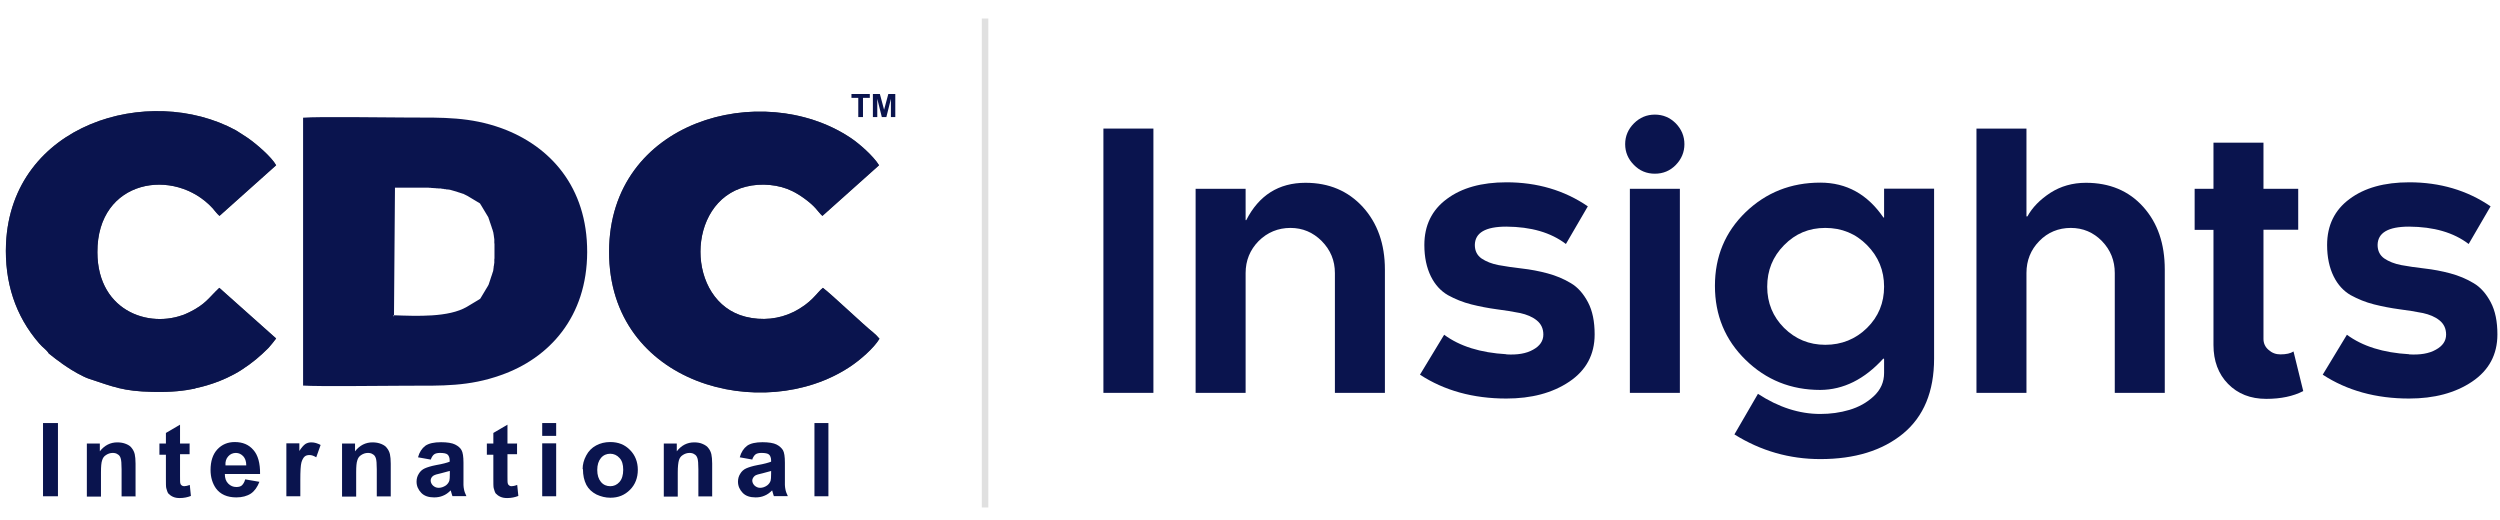
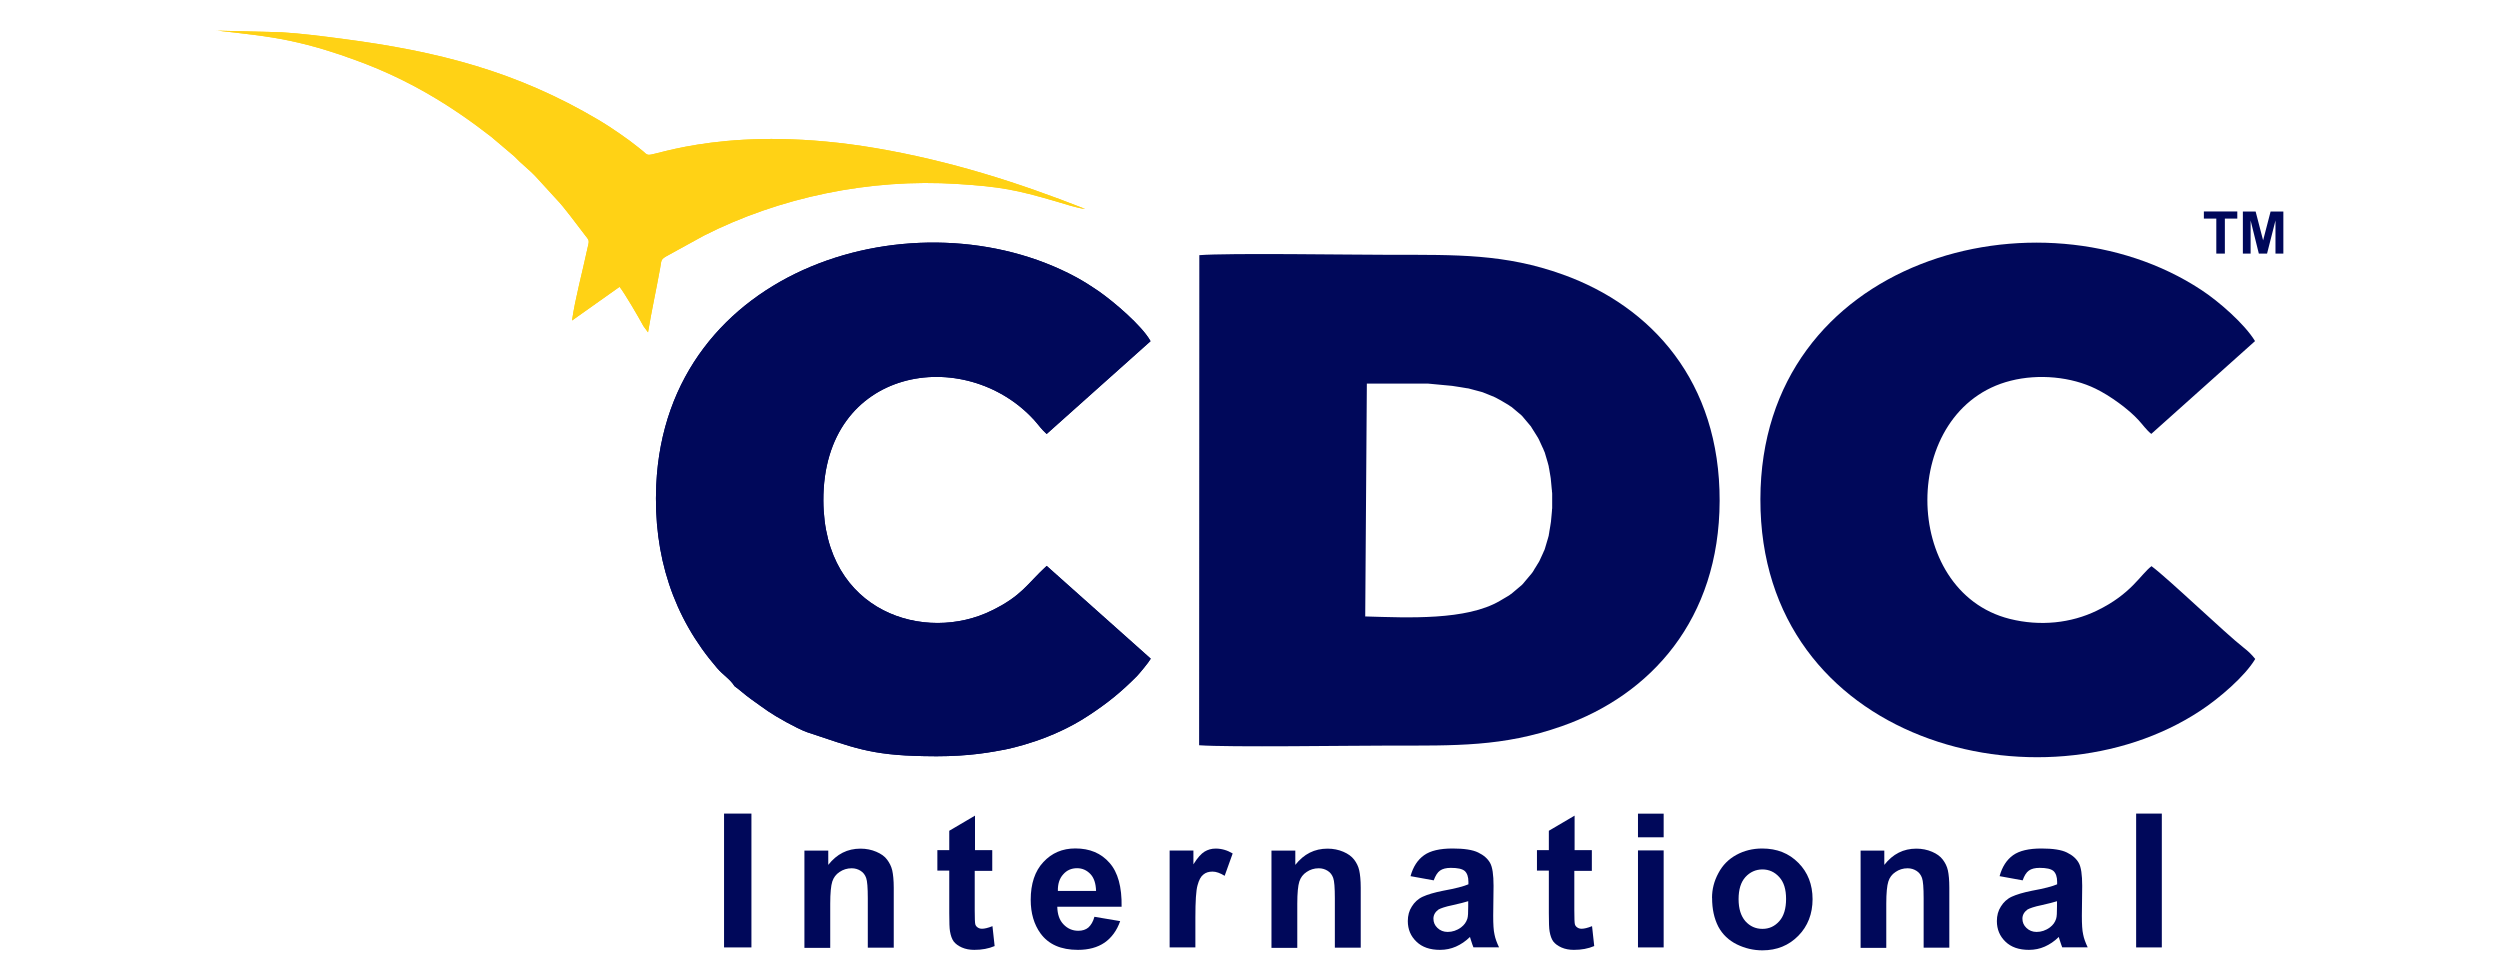
- <svg xmlns="http://www.w3.org/2000/svg" id="Layer_1" version="1.1" viewBox="0 0 154 32">
+ <svg xmlns="http://www.w3.org/2000/svg" id="Layer_1" version="1.1" viewBox="0 0 368 144">
  <defs>
    <style>
-       .st0, .st1 {
-         fill: #0a144e;
+       .st0 {
+         fill: #ffd215;
      }

-       .st2 {
-         fill: #58595b;
-       }
- 
-       .st2, .st1 {
+       .st0, .st1 {
        fill-rule: evenodd;
      }

-       .st3 {
-         fill: #e0e0e0;
-       }
- 
-       .st4 {
-         isolation: isolate;
+       .st1 {
+         fill: #00085a;
      }
    </style>
  </defs>
-   <path class="st2" d="M54.17,20.86c-.13-.15-.23-.26-.38-.38-.62-.49-2.54-2.33-3.1-2.75-.37.29-.69.94-1.84,1.5-.86.42-1.9.54-2.93.28-3.69-.93-3.71-7.08.03-8.01.94-.24,2.05-.13,2.85.27.48.23,1.11.69,1.44,1.06.14.15.27.34.42.47l3.49-3.12c-.35-.57-1.22-1.34-1.8-1.72-5.43-3.57-14.82-1.07-14.83,7.04-.02,8.21,9.48,10.63,14.81,7.11.63-.41,1.5-1.16,1.85-1.75" />
-   <path class="st2" d="M12.02,23.92c.3-.06,1.65-.35,2.88-1.15.66-.43,1.12-.82,1.64-1.34.09-.1.38-.45.47-.58l-3.5-3.12c-.66.62-.83,1-1.84,1.5-2.22,1.11-5.66.08-5.67-3.69-.02-4.52,4.76-5.26,7.1-2.71.15.17.23.3.42.47l3.49-3.12c-.28-.51-1.22-1.32-1.76-1.69-.22-.15-.48-.31-.73-.47C9.18,5.13.71,7.61.37,15.01c-.1,2.36.57,4.45,2.05,6.15.22.26.44.37.59.62.21.15.34.28.56.43.2.15.36.27.58.41.27.19.95.58,1.3.7,1.55.51,2.12.78,3.94.82,1.2.03,1.97-.07,2.65-.21" />
-   <path class="st1" d="M53.77,7.21v-1.42h.43l.26.97.26-.97h.43v1.42h-.27v-1.12l-.28,1.12h-.28l-.28-1.12v1.12s-.27,0-.27,0ZM52.87,7.21v-1.18h-.42v-.24h1.13v.24h-.42v1.18h-.29Z" />
-   <path class="st1" d="M24.23,19.42c1.47.05,3.4.14,4.53-.52l.05-.03.05-.03.05-.03s.03-.02.05-.03c.02-.01.03-.02.05-.03l.05-.03.05-.03s.03-.02.05-.03l.05-.03s.03-.02.05-.03l.05-.03.05-.03s.03-.02.05-.03c.01-.01.03-.02.05-.03l.05-.03s.02-.02.05-.03c.01-.01.02-.02.03-.03l.03-.05.03-.05s.02-.03.03-.05.02-.03.03-.05l.03-.05s.02-.03.03-.05l.03-.05s.02-.03.03-.05.02-.03.03-.05c.01-.02.02-.03.03-.05.01-.02.02-.03.03-.05,0-.02.02-.03.03-.05.01-.02.02-.03.03-.05.01-.02.02-.03.03-.05.01-.02.02-.03.03-.05.01-.02.02-.03.03-.05,0-.02.02-.03.03-.06,0-.02.02-.03.02-.06s.02-.03.02-.06.02-.03.02-.06.02-.03.02-.06l.02-.06s.01-.03.02-.06c0-.02.01-.03.02-.06,0-.02.01-.03.02-.06h0s.01-.05.02-.06.01-.05.02-.06l.02-.06s.01-.05.02-.06c0-.02.01-.05.02-.06,0-.02.01-.05.02-.07,0-.02.01-.05.01-.07s.01-.05.01-.07,0-.05.01-.07v-.07h.01s0-.05.01-.07h0s0-.05.01-.07h0s0-.05.01-.07v-.21s.01-.05.01-.07v-.16h0v-.24h0v-.48s-.01-.05-.01-.07v-.21s0-.05-.01-.07h0s0-.05-.01-.07h0s0-.05-.01-.07c0-.02,0-.05-.01-.07h0s0-.05-.01-.07c0-.02-.01-.05-.01-.07s-.01-.05-.02-.07c0-.02-.01-.05-.02-.07,0-.02-.01-.05-.02-.06s-.01-.05-.02-.06l-.02-.06s-.01-.05-.02-.06c0-.02-.01-.05-.02-.06s-.01-.05-.02-.06c0-.02-.01-.03-.02-.06,0-.02-.01-.03-.02-.06h0s-.02-.03-.02-.06-.02-.03-.02-.06-.02-.03-.02-.06l-.02-.06s-.02-.03-.02-.06-.02-.03-.03-.06-.02-.03-.03-.05c-.01-.02-.02-.03-.03-.05-.01-.02-.02-.03-.03-.05-.01-.02-.02-.03-.03-.05-.01-.02-.02-.03-.03-.05-.01-.02-.02-.03-.03-.05-.01-.02-.02-.03-.03-.05-.01-.02-.02-.03-.03-.05-.01-.02-.02-.03-.03-.05s-.02-.03-.03-.05-.02-.03-.03-.05-.02-.03-.03-.05-.02-.03-.03-.05h0s-.02-.03-.03-.05-.02-.02-.03-.05c-.01-.01-.02-.02-.03-.05l-.03-.03h0s-.02-.02-.05-.03c-.01-.01-.02-.02-.05-.03l-.05-.03s-.03-.02-.05-.03c-.01-.01-.03-.02-.05-.03l-.05-.03s-.03-.02-.05-.03c-.01-.01-.03-.02-.05-.03l-.05-.03h0s-.03-.02-.05-.03l-.05-.03-.05-.03-.05-.03-.05-.03-.05-.03s-.03-.02-.06-.03c-.02-.01-.03-.02-.06-.03-.02-.01-.03-.02-.06-.03h0s-.03-.02-.06-.03c-.02-.01-.03-.02-.06-.02s-.05-.02-.06-.02h0s-.05-.02-.06-.02c-.02,0-.05-.02-.06-.02-.02,0-.05-.02-.06-.02-.02,0-.05-.01-.06-.02h0s-.05-.01-.06-.02c-.02,0-.05-.01-.07-.02s-.05-.01-.07-.02h0s-.05-.01-.07-.02c-.02,0-.05-.01-.07-.02l-.07-.02h0s-.05-.01-.07-.02c-.02,0-.05-.01-.07-.01s-.05-.01-.07-.01h-.07l-.07-.02h-.07l-.07-.02h-.07l-.07-.02h-.14s-.07-.01-.07-.01h-.07s-.07-.01-.07-.01h-.07s-.07-.01-.07-.01h-.07s-.07-.01-.07-.01h-.07s-.07-.01-.07-.01h-2.06l-.06,7.86h0l-.06.09ZM18.64,23.75c.98.07,5.11.01,6.43.01,2.19,0,3.81.05,5.78-.65,3-1.05,5.31-3.6,5.32-7.58.01-4.02-2.29-6.54-5.27-7.63-1.94-.7-3.59-.66-5.76-.66-1.33,0-5.5-.07-6.47.01v16.5h-.01Z" />
-   <path class="st1" d="M54.17,20.86c-.13-.15-.23-.26-.38-.38-.62-.49-2.54-2.33-3.1-2.75-.37.29-.69.94-1.84,1.5-.86.42-1.9.54-2.93.28-3.69-.93-3.71-7.08.03-8.01.94-.24,2.05-.13,2.85.27.48.23,1.11.69,1.44,1.06.14.15.27.34.42.47l3.49-3.12c-.35-.57-1.22-1.34-1.8-1.72-5.43-3.57-14.82-1.07-14.83,7.04-.02,8.21,9.48,10.63,14.81,7.11.63-.41,1.5-1.16,1.85-1.75" />
-   <path class="st1" d="M12.02,23.92c.3-.06,1.65-.35,2.88-1.15.66-.43,1.12-.82,1.64-1.34.09-.1.38-.45.47-.58l-3.5-3.12c-.66.62-.83,1-1.84,1.5-2.22,1.11-5.66.08-5.67-3.69-.02-4.52,4.76-5.26,7.1-2.71.15.17.23.3.42.47l3.49-3.12c-.28-.51-1.22-1.32-1.76-1.69-.22-.15-.48-.31-.73-.47C9.18,5.13.71,7.61.37,15.01c-.1,2.36.57,4.45,2.05,6.15.22.26.44.37.59.62.21.15.34.28.56.43.2.15.36.27.58.41.27.19.95.58,1.3.7,1.55.51,2.12.78,3.94.82,1.2.03,1.97-.07,2.65-.21" />
-   <polygon class="st1" points="2.65 26.06 3.57 26.06 3.57 30.57 2.65 30.57 2.65 26.06 2.65 26.06" />
-   <path class="st1" d="M8.36,30.58h-.87v-1.67c0-.35-.02-.58-.06-.69-.03-.1-.09-.19-.19-.24-.08-.06-.19-.08-.3-.08-.15,0-.29.05-.41.13-.13.08-.2.19-.24.33-.05.14-.07.38-.07.75v1.48h-.87v-3.27h.8v.48c.29-.37.65-.55,1.08-.55.19,0,.37.03.54.1s.28.15.36.27c.08.1.14.23.17.36.03.14.05.33.05.58v2.03h.01Z" />
-   <path class="st1" d="M11.68,27.29v.69h-.59v1.33c0,.27,0,.42.02.47.01.05.03.08.08.12.05.03.08.05.15.05.08,0,.2-.02.35-.08l.07.68c-.2.08-.43.13-.69.13-.15,0-.29-.02-.42-.08s-.21-.13-.28-.2c-.06-.08-.09-.2-.13-.34-.02-.09-.02-.3-.02-.62v-1.43h-.4v-.69h.4v-.65l.87-.51v1.16h.58Z" />
-   <path class="st1" d="M15.17,28.67c0-.26-.07-.44-.19-.57-.13-.13-.27-.2-.45-.2s-.35.07-.47.21c-.13.14-.19.33-.17.56,0,0,1.28,0,1.28,0ZM15.11,29.53l.87.15c-.12.31-.29.56-.52.72-.24.16-.55.24-.9.24-.57,0-.99-.19-1.26-.56-.21-.3-.33-.68-.33-1.13,0-.54.14-.97.42-1.27s.64-.45,1.07-.45c.49,0,.87.16,1.15.49.28.31.42.82.41,1.48h-2.17c0,.26.07.45.21.59s.3.21.5.21c.14,0,.26-.03.34-.1.08-.08.16-.2.2-.36h0Z" />
-   <path class="st1" d="M18.51,30.57h-.87v-3.26h.8v.47c.14-.22.27-.36.37-.43.12-.07.23-.1.37-.1.2,0,.38.06.57.16l-.27.76c-.15-.09-.28-.14-.41-.14s-.23.03-.3.09c-.08.07-.15.19-.2.36s-.07.54-.07,1.09v1h0Z" />
-   <path class="st1" d="M24.08,30.58h-.87v-1.67c0-.35-.02-.58-.06-.69s-.09-.19-.19-.24c-.08-.06-.19-.08-.3-.08-.15,0-.29.05-.41.13-.13.08-.2.19-.24.33-.05.14-.07.38-.07.75v1.48h-.87v-3.27h.8v.48c.29-.37.65-.55,1.08-.55.19,0,.37.03.54.1s.28.15.36.27c.08.1.14.23.17.36.03.14.05.33.05.58v2.03h.01Z" />
-   <path class="st1" d="M27.7,29.01c-.12.03-.29.08-.52.14-.24.05-.4.1-.48.15-.12.08-.17.19-.17.3s.05.22.14.31c.09.08.2.14.35.14s.3-.05.45-.15c.1-.08.17-.17.21-.29.02-.07.03-.21.03-.42v-.17h-.01ZM26.53,28.31l-.78-.14c.08-.31.24-.55.45-.71.22-.15.54-.22.97-.22.38,0,.68.05.86.14s.33.21.4.35c.08.14.12.4.12.77v1c-.01.29,0,.5.03.63.02.14.08.28.15.43h-.86s-.05-.14-.08-.26c-.01-.05-.02-.08-.03-.09-.15.15-.3.26-.48.33-.16.07-.35.1-.54.1-.34,0-.61-.09-.79-.28s-.29-.41-.29-.69c0-.19.05-.35.14-.49.08-.14.21-.26.37-.33.16-.07.38-.14.69-.2.41-.07.69-.15.84-.21v-.08c0-.16-.05-.29-.13-.36s-.24-.1-.47-.1c-.15,0-.28.03-.36.09s-.15.17-.21.33h0Z" />
-   <path class="st1" d="M31.85,27.29v.69h-.59v1.33c0,.27,0,.42.02.47.01.05.03.08.08.12s.08.05.15.05c.08,0,.2-.02.35-.08l.07.68c-.2.08-.43.13-.69.13-.15,0-.29-.02-.42-.08s-.21-.13-.28-.2c-.06-.08-.09-.2-.13-.34-.02-.09-.02-.3-.02-.62v-1.43h-.4v-.69h.4v-.65l.87-.51v1.16h.58Z" />
-   <path class="st1" d="M33.4,30.57v-3.26h.86v3.26h-.86ZM33.4,26.85v-.79h.86v.79h-.86Z" />
-   <path class="st1" d="M36.79,28.94c0,.33.08.57.23.75s.35.26.57.26.41-.08.57-.26c.15-.17.23-.42.23-.75s-.07-.56-.23-.73c-.15-.17-.35-.26-.57-.26s-.42.08-.57.26-.23.42-.23.75M35.89,28.9c0-.29.07-.56.22-.84.14-.27.35-.48.61-.62s.55-.21.87-.21c.5,0,.9.16,1.22.49.31.31.48.73.48,1.22s-.16.91-.48,1.23c-.33.33-.72.49-1.21.49-.3,0-.58-.07-.86-.2-.27-.14-.48-.33-.62-.59-.14-.28-.21-.59-.21-.97h-.02Z" />
-   <path class="st1" d="M43.88,30.58h-.86v-1.67c0-.35-.02-.58-.06-.69s-.09-.19-.19-.24c-.08-.06-.19-.08-.3-.08-.15,0-.29.05-.41.13-.13.08-.2.19-.24.33s-.07.38-.07.75v1.48h-.86v-3.27h.8v.48c.29-.37.64-.55,1.08-.55.19,0,.37.03.52.1.16.07.28.15.36.27.08.1.14.23.17.36.03.14.05.33.05.58v2.03h0Z" />
-   <path class="st1" d="M47.51,29.01c-.1.03-.29.08-.52.14-.24.05-.4.1-.48.15-.1.08-.17.19-.17.3s.05.22.14.31c.09.08.2.14.34.14.15,0,.3-.05.44-.15.1-.08.17-.17.21-.29.02-.07.03-.21.03-.42v-.17h.01ZM46.35,28.31l-.78-.14c.08-.31.24-.55.45-.71.21-.15.54-.22.95-.22.38,0,.68.05.86.14s.31.21.4.35c.08.14.12.4.12.77v1c-.01.29,0,.5.03.63.02.14.08.28.15.43h-.86s-.05-.14-.08-.26c-.01-.05-.02-.08-.03-.09-.15.15-.3.26-.48.33-.16.07-.34.1-.54.1-.34,0-.61-.09-.79-.28s-.29-.41-.29-.69c0-.19.05-.35.14-.49.08-.14.21-.26.37-.33.16-.07.38-.14.69-.2.41-.07.68-.15.84-.21v-.08c0-.16-.05-.29-.13-.36s-.24-.1-.47-.1c-.15,0-.28.03-.36.09s-.15.17-.21.33h.01Z" />
-   <polygon class="st1" points="50.17 26.06 51.03 26.06 51.03 30.57 50.17 30.57 50.17 26.06 50.17 26.06" />
-   <g class="st4">
-     <path class="st0" d="M67.97,24.2V7.92h3.08v16.28h-3.08Z" />
-     <path class="st0" d="M76.73,24.2h-3.08v-12.57h3.08v1.93h.04c.78-1.53,2-2.3,3.65-2.3,1.45,0,2.62.5,3.53,1.49.9.99,1.36,2.28,1.36,3.85v7.6h-3.08v-7.38c0-.77-.27-1.42-.81-1.97-.54-.54-1.18-.81-1.93-.81s-1.42.27-1.96.81c-.53.54-.8,1.2-.8,1.97v7.38Z" />
-     <path class="st0" d="M92.79,21.83c.68.04,1.23-.05,1.65-.29.42-.23.63-.54.63-.93,0-.36-.13-.65-.4-.87-.27-.22-.62-.37-1.05-.46-.43-.09-.91-.16-1.43-.23-.52-.07-1.04-.17-1.56-.3s-1-.33-1.44-.57c-.43-.25-.79-.63-1.05-1.16s-.4-1.17-.4-1.93c0-1.2.46-2.15,1.38-2.83.92-.69,2.15-1.03,3.68-1.03,1.89,0,3.56.49,5.01,1.48l-1.35,2.32c-.93-.71-2.15-1.06-3.67-1.07-1.29,0-1.93.38-1.94,1.13,0,.36.14.64.41.83.28.19.63.33,1.05.41.43.08.91.15,1.44.21.53.06,1.06.16,1.58.3s1,.34,1.43.6c.43.25.78.65,1.06,1.18.28.53.41,1.19.41,1.98,0,1.24-.52,2.21-1.56,2.91-1.04.7-2.34,1.04-3.88,1.04-2.04,0-3.82-.49-5.32-1.47l1.49-2.46c.96.71,2.24,1.11,3.83,1.2Z" />
-     <path class="st0" d="M100.65,10.16c-.36-.36-.54-.79-.54-1.28s.18-.92.54-1.28c.36-.36.79-.54,1.29-.54s.93.18,1.29.54c.35.36.53.79.53,1.28s-.18.92-.53,1.28c-.35.36-.78.54-1.29.54s-.94-.18-1.29-.54ZM100.4,11.63h3.08v12.57h-3.08v-12.57Z" />
-     <path class="st0" d="M119.14,11.63v10.46c0,2.03-.64,3.57-1.91,4.62-1.28,1.05-2.98,1.57-5.1,1.57-1.89,0-3.66-.5-5.29-1.52l1.45-2.5c1.27.83,2.55,1.24,3.84,1.24.62,0,1.22-.08,1.79-.25.57-.17,1.07-.44,1.5-.84s.64-.87.64-1.44v-.85l-.04-.04c-1.17,1.29-2.47,1.93-3.89,1.94-1.81,0-3.34-.62-4.6-1.85-1.26-1.23-1.89-2.75-1.89-4.56s.63-3.32,1.89-4.54c1.26-1.21,2.79-1.82,4.6-1.82,1.62,0,2.91.72,3.89,2.15h.04v-1.78h3.08ZM115.01,20.2c.7-.69,1.05-1.54,1.05-2.54s-.35-1.85-1.05-2.56c-.7-.71-1.56-1.06-2.57-1.06s-1.84.35-2.54,1.06c-.7.71-1.04,1.56-1.04,2.56s.35,1.85,1.04,2.54c.7.69,1.54,1.04,2.54,1.04s1.87-.35,2.57-1.04Z" />
-     <path class="st0" d="M124.83,24.2h-3.08V7.92h3.08v5.41h.06c.3-.55.77-1.03,1.41-1.45.64-.41,1.37-.62,2.19-.62,1.46,0,2.64.49,3.53,1.48.89.99,1.33,2.27,1.33,3.86v7.6h-3.08v-7.38c0-.77-.26-1.42-.79-1.97-.53-.54-1.17-.81-1.92-.81s-1.42.27-1.94.81c-.53.54-.79,1.2-.79,1.97v7.38Z" />
-     <path class="st0" d="M135.19,14.15v-2.52h1.16v-2.84h3.08v2.84h2.14v2.52h-2.14v6.73c0,.26.1.49.31.67.21.19.45.28.73.28.36,0,.63-.06.81-.18l.6,2.44c-.62.32-1.38.48-2.28.48-.97,0-1.75-.31-2.35-.92-.6-.61-.9-1.42-.9-2.4v-7.09h-1.16Z" />
-     <path class="st0" d="M148.4,21.83c.68.04,1.23-.05,1.65-.29.42-.23.63-.54.63-.93,0-.36-.13-.65-.4-.87-.27-.22-.62-.37-1.05-.46-.43-.09-.91-.16-1.43-.23-.52-.07-1.04-.17-1.56-.3s-1-.33-1.44-.57c-.43-.25-.79-.63-1.05-1.16s-.4-1.17-.4-1.93c0-1.2.46-2.15,1.38-2.83.92-.69,2.15-1.03,3.68-1.03,1.89,0,3.56.49,5.01,1.48l-1.35,2.32c-.93-.71-2.15-1.06-3.67-1.07-1.29,0-1.93.38-1.94,1.13,0,.36.14.64.41.83.28.19.63.33,1.05.41.43.08.91.15,1.44.21.53.06,1.06.16,1.58.3s1,.34,1.43.6c.43.25.78.65,1.06,1.18.28.53.41,1.19.41,1.98,0,1.24-.52,2.21-1.56,2.91-1.04.7-2.34,1.04-3.88,1.04-2.04,0-3.82-.49-5.32-1.47l1.49-2.46c.96.71,2.24,1.11,3.83,1.2Z" />
-   </g>
-   <rect class="st3" x="60.48" y="1.14" width=".4" height="30.12" />
+   <path class="st1" d="M331.97,97c-.54-.67-1.02-1.13-1.7-1.66-2.72-2.12-11.12-10.2-13.57-12-1.64,1.26-2.99,4.11-8.05,6.55-3.77,1.83-8.32,2.34-12.82,1.21-16.13-4.05-16.24-30.95.16-35.06,4.15-1.05,8.94-.56,12.49,1.18,2.1,1.02,4.82,2.98,6.33,4.64.59.64,1.18,1.48,1.86,2.01l15.27-13.66c-1.51-2.5-5.33-5.85-7.92-7.54-23.75-15.65-64.84-4.67-64.89,30.81-.08,35.91,41.47,46.52,64.76,31.14,2.75-1.8,6.57-5.07,8.08-7.62" />
+   <path class="st1" d="M147.61,110.4c1.35-.27,7.21-1.5,12.57-5.04,2.88-1.88,4.9-3.54,7.19-5.85.43-.46,1.7-1.99,2.02-2.55l-15.32-13.66c-2.91,2.68-3.61,4.37-8.05,6.55-9.75,4.86-24.74.38-24.82-16.15-.08-19.75,20.84-23.02,31.04-11.86.67.75,1.02,1.31,1.83,2.04l15.29-13.66c-1.24-2.25-5.36-5.77-7.67-7.38-.97-.67-2.1-1.39-3.23-2.01-23.31-12.61-60.41-1.77-61.86,30.58-.46,10.36,2.5,19.45,8.94,26.91.94,1.1,1.91,1.61,2.58,2.68.92.67,1.48,1.23,2.42,1.9.89.64,1.59,1.15,2.53,1.8,1.16.8,4.2,2.52,5.68,3.06,6.76,2.23,9.29,3.41,17.23,3.54,5.22.13,8.61-.32,11.63-.91" />
+   <path class="st0" d="M31.89,4.5c3.44.38,7.59.8,10.92,1.53,3.36.72,6.57,1.72,9.66,2.87,7.7,2.81,13.94,6.65,19.83,11.23l3.39,2.87c1.08,1.15,2.15,1.9,3.23,3.06l2.99,3.27c1.13,1.15,3.07,3.83,4.14,5.2.78.99.7.78.38,2.22-.7,3.3-1.75,7.13-2.23,10.43l7-4.96c.7.86,2.8,4.45,3.52,5.79l.67.91c.51-3.11,1.21-6.27,1.78-9.43.22-1.15.03-1.26.97-1.8l5.46-3c11.14-5.66,24.46-8.44,37.32-7.61,6.35.4,8.66.86,14.37,2.52,1.08.32,3.47,1.1,4.44,1.15-10.01-3.94-19.83-7.05-30.67-8.92-21.18-3.62-32.53,1.07-33.55.96-.4-.03-.57-.29-.83-.51-.27-.21-.43-.35-.73-.59-1.4-1.15-4.25-3.11-5.87-4.05-12.05-7.13-23.54-10.08-37.7-11.93-2.91-.38-5.97-.78-8.91-.96l-9.58-.24h0Z" />
+   <path class="st1" d="M330.15,37.33v-6.19h1.88l1.1,4.24,1.1-4.24h1.88v6.19h-1.16v-4.88l-1.24,4.88h-1.21l-1.21-4.88v4.88h-1.16.02,0ZM326.24,37.33v-5.15h-1.83v-1.05h4.92v1.05h-1.83v5.15h-1.26Z" />
+   <path class="st1" d="M200.96,90.74c6.4.19,14.88.59,19.8-2.28l.22-.13.22-.13.22-.13c.08-.05.13-.08.22-.13.08-.05.13-.08.22-.13l.22-.13.19-.13c.05-.05.13-.11.19-.13l.19-.16c.05-.05.13-.11.19-.16l.19-.16.19-.16c.05-.05.13-.11.19-.16.05-.05.13-.11.19-.16l.19-.16c.05-.05.11-.11.19-.16l.16-.16.16-.19.16-.19c.05-.05.11-.13.16-.19.05-.05.11-.13.16-.19l.16-.19c.05-.05.11-.13.16-.19l.16-.19c.05-.05.11-.13.16-.19.05-.05.11-.13.16-.21s.11-.13.13-.21c.05-.08.11-.13.13-.21.03-.08.08-.13.13-.21s.08-.13.13-.21.08-.13.13-.21.08-.16.13-.21c.05-.08.08-.16.13-.21.03-.08.08-.16.13-.24.03-.08.08-.16.11-.24s.08-.16.11-.24.08-.16.11-.24.08-.16.11-.24l.11-.24c.03-.08.05-.16.11-.24.03-.08.05-.16.11-.27.03-.08.05-.16.08-.27h0c.03-.08.05-.19.08-.27s.05-.19.08-.27l.08-.27c.03-.08.05-.19.08-.27s.05-.19.08-.27c.03-.11.05-.19.08-.29.03-.11.05-.19.05-.3.03-.11.05-.19.05-.29.03-.11.03-.19.05-.3l.05-.29h0c.03-.11.03-.21.05-.3h0c.03-.11.03-.21.05-.32h0c.03-.11.03-.21.05-.32s.03-.21.03-.32.03-.21.03-.32l.03-.32c0-.11.03-.21.03-.32s.03-.21.03-.35c0-.11,0-.21.03-.35h0v-1.05h0v-1.05c0-.11,0-.21-.03-.35,0-.11,0-.21-.03-.35l-.03-.32c0-.11-.03-.21-.03-.32s-.03-.21-.03-.32-.03-.21-.03-.32-.03-.21-.03-.32c-.03-.11-.03-.21-.05-.32h0c-.03-.11-.03-.21-.05-.3h0c-.03-.11-.03-.21-.05-.29-.03-.11-.03-.19-.05-.3h0c-.03-.11-.03-.19-.05-.29-.03-.11-.05-.19-.05-.3-.03-.11-.05-.19-.08-.29-.03-.11-.05-.19-.08-.3-.03-.08-.05-.19-.08-.27s-.05-.19-.08-.27l-.08-.27c-.03-.08-.05-.19-.08-.27s-.05-.19-.08-.27-.05-.19-.11-.27c-.03-.08-.05-.16-.11-.27-.03-.08-.05-.16-.11-.24h0c-.03-.08-.08-.16-.11-.24s-.08-.16-.11-.24-.08-.16-.11-.24l-.11-.24c-.03-.08-.08-.16-.11-.24s-.08-.16-.13-.24-.08-.16-.13-.21c-.05-.08-.08-.16-.13-.21-.05-.08-.08-.16-.13-.21-.05-.08-.08-.13-.13-.21s-.08-.13-.13-.21-.11-.13-.13-.21c-.05-.08-.11-.13-.13-.21-.05-.08-.11-.13-.13-.21-.05-.08-.11-.13-.16-.19-.05-.05-.11-.13-.16-.19-.05-.05-.11-.13-.16-.19-.05-.05-.11-.13-.16-.19-.05-.05-.11-.13-.16-.19h0c-.05-.05-.11-.13-.16-.19-.05-.05-.11-.11-.16-.19-.05-.05-.11-.11-.16-.19l-.16-.16h0c-.05-.05-.11-.11-.19-.16-.05-.05-.11-.11-.19-.16l-.19-.16c-.05-.05-.13-.11-.19-.16-.05-.05-.13-.11-.19-.16l-.19-.16c-.05-.05-.13-.11-.19-.16-.05-.05-.13-.11-.19-.13l-.19-.13h0c-.05-.05-.13-.08-.19-.13l-.22-.13-.22-.13-.22-.13-.22-.13-.22-.13c-.08-.05-.16-.08-.24-.13s-.16-.08-.24-.13-.16-.08-.24-.13h0c-.08-.05-.16-.08-.27-.13-.08-.05-.16-.08-.27-.11-.08-.03-.19-.08-.27-.11h0c-.08-.03-.19-.08-.27-.11s-.19-.08-.27-.11-.19-.08-.27-.11-.19-.05-.27-.11h0c-.08-.03-.19-.05-.27-.08-.11-.03-.19-.05-.3-.08s-.19-.05-.3-.08h0c-.11-.03-.19-.05-.3-.08s-.19-.05-.3-.08l-.3-.08h0c-.11-.03-.19-.05-.3-.08s-.19-.05-.3-.05c-.11-.03-.22-.05-.3-.05l-.3-.05-.3-.05-.32-.05-.32-.05-.32-.05h0l-.32-.05h0l-.32-.03-.32-.03-.32-.03-.32-.03h0l-.32-.03-.32-.03-.32-.03-.32-.03-.32-.03-.32-.03-.32-.03h-9.04l-.24,34.38h0v-.11h0ZM176.51,109.7c4.28.32,22.36.05,28.09.05,9.58,0,16.65.19,25.26-2.84,13.13-4.59,23.22-15.74,23.27-33.17.05-17.57-10.01-28.64-23.08-33.33-8.5-3.06-15.68-2.9-25.21-2.9-5.78,0-24.05-.29-28.3.05l-.03,72.14h0Z" />
+   <path class="st1" d="M147.61,110.4c1.35-.27,7.21-1.5,12.57-5.04,2.88-1.88,4.9-3.54,7.19-5.85.43-.46,1.7-1.99,2.02-2.55l-15.32-13.66c-2.91,2.68-3.61,4.37-8.05,6.55-9.75,4.86-24.74.38-24.82-16.15-.08-19.75,20.84-23.02,31.04-11.86.67.75,1.02,1.31,1.83,2.04l15.29-13.66c-1.24-2.25-5.36-5.77-7.67-7.38-.97-.67-2.1-1.39-3.23-2.01-23.31-12.61-60.41-1.77-61.86,30.58-.46,10.36,2.5,19.45,8.94,26.91.94,1.1,1.91,1.61,2.58,2.68.92.67,1.48,1.23,2.42,1.9.89.64,1.59,1.15,2.53,1.8,1.16.8,4.2,2.52,5.68,3.06,6.76,2.23,9.29,3.41,17.23,3.54,5.22.13,8.61-.32,11.63-.91" />
+   <path class="st0" d="M31.89,4.5c3.44.38,7.59.8,10.92,1.53,3.36.72,6.57,1.72,9.66,2.87,7.7,2.81,13.94,6.65,19.83,11.23l3.39,2.87c1.08,1.15,2.15,1.9,3.23,3.06l2.99,3.27c1.13,1.15,3.07,3.83,4.14,5.2.78.99.7.78.38,2.22-.7,3.3-1.75,7.13-2.23,10.43l7-4.96c.7.86,2.8,4.45,3.52,5.79l.67.91c.51-3.11,1.21-6.27,1.78-9.43.22-1.15.03-1.26.97-1.8l5.46-3c11.14-5.66,24.46-8.44,37.32-7.61,6.35.4,8.66.86,14.37,2.52,1.08.32,3.47,1.1,4.44,1.15-10.01-3.94-19.83-7.05-30.67-8.92-21.18-3.62-32.53,1.07-33.55.96-.4-.03-.57-.29-.83-.51-.27-.21-.43-.35-.73-.59-1.4-1.15-4.25-3.11-5.87-4.05-12.05-7.13-23.54-10.08-37.7-11.93-2.91-.38-5.97-.78-8.91-.96l-9.58-.24h0Z" />
+   <polygon class="st1" points="106.58 119.76 110.61 119.76 110.61 139.46 106.58 139.46 106.58 119.76 106.58 119.76" />
+   <path class="st1" d="M131.54,139.5h-3.8v-7.28c0-1.53-.08-2.55-.24-2.98-.16-.46-.43-.81-.81-1.05s-.81-.38-1.32-.38c-.67,0-1.27.19-1.78.54-.54.35-.89.83-1.08,1.42s-.3,1.69-.3,3.28v6.48h-3.8v-14.32h3.51v2.1c1.27-1.61,2.83-2.39,4.75-2.39.84,0,1.62.16,2.32.46s1.24.67,1.59,1.16c.35.46.62.99.76,1.59.13.59.22,1.45.22,2.55v8.84h0l-.02-.02Z" />
+   <path class="st1" d="M146.06,125.18v3.01h-2.58v5.81c0,1.18.03,1.85.08,2.04.05.19.16.35.35.48.19.13.38.19.65.19.35,0,.86-.11,1.53-.38l.32,2.93c-.89.38-1.88.56-2.99.56-.67,0-1.29-.11-1.83-.35s-.94-.54-1.21-.89c-.27-.38-.43-.86-.54-1.48-.08-.43-.11-1.34-.11-2.69v-6.26h-1.75v-3.01h1.75v-2.85l3.79-2.23v5.08h2.53v.03h.01Z" />
+   <path class="st1" d="M161.34,131.15c-.03-1.1-.3-1.93-.83-2.49-.54-.56-1.18-.86-1.96-.86-.83,0-1.51.29-2.05.91-.54.59-.81,1.42-.78,2.44h5.62ZM161.1,134.95l3.79.64c-.48,1.37-1.26,2.44-2.29,3.16-1.05.72-2.37,1.07-3.93,1.07-2.5,0-4.33-.8-5.52-2.44-.94-1.31-1.43-2.95-1.43-4.93,0-2.36.62-4.23,1.86-5.55,1.24-1.34,2.8-2.01,4.71-2.01,2.13,0,3.79.7,5.03,2.12,1.24,1.39,1.83,3.56,1.78,6.46h-9.47c.03,1.13.32,1.98.92,2.6.59.62,1.32.94,2.18.94.59,0,1.1-.16,1.48-.48.38-.35.7-.86.89-1.58h0Z" />
+   <path class="st1" d="M175.97,139.46h-3.8v-14.26h3.5v2.03c.59-.96,1.16-1.58,1.64-1.87s1.02-.45,1.64-.45c.86,0,1.7.24,2.5.72l-1.18,3.29c-.65-.4-1.24-.62-1.78-.62s-1,.13-1.35.43c-.38.29-.65.8-.86,1.58-.22.75-.32,2.35-.32,4.76v4.39h.01Z" />
+   <path class="st1" d="M200.29,139.5h-3.8v-7.28c0-1.53-.08-2.55-.24-2.98-.16-.46-.43-.81-.81-1.05s-.81-.38-1.32-.38c-.67,0-1.27.19-1.78.54-.54.35-.89.83-1.08,1.42s-.3,1.69-.3,3.28v6.48h-3.8v-14.32h3.51v2.1c1.27-1.61,2.83-2.39,4.75-2.39.84,0,1.62.16,2.32.46.7.3,1.21.67,1.59,1.16.35.46.62.99.75,1.59.13.59.22,1.45.22,2.55v8.84h0v-.02h0Z" />
+   <path class="st1" d="M216.14,132.65c-.48.16-1.27.35-2.32.59-1.05.21-1.75.46-2.07.64-.48.35-.75.8-.75,1.34s.19.99.59,1.37c.4.38.89.59,1.51.59.67,0,1.35-.21,1.97-.67.46-.35.75-.75.92-1.26.11-.32.13-.94.13-1.85v-.75h.03,0ZM211.05,129.59l-3.42-.62c.38-1.39,1.05-2.41,1.99-3.08s2.34-.99,4.2-.99c1.7,0,2.96.19,3.77.59.83.4,1.4.91,1.75,1.53s.51,1.74.51,3.38l-.05,4.39c0,1.26.05,2.17.19,2.76.11.59.35,1.23.67,1.9h-3.77c-.11-.24-.22-.62-.38-1.1-.05-.21-.11-.38-.13-.43-.65.64-1.35,1.1-2.07,1.42-.73.32-1.51.48-2.34.48-1.48,0-2.64-.4-3.47-1.21-.84-.8-1.27-1.8-1.27-3.03,0-.8.19-1.53.59-2.14.38-.62.92-1.13,1.62-1.45s1.7-.62,3.02-.88c1.78-.32,2.99-.64,3.69-.94v-.38c0-.72-.19-1.26-.54-1.58-.38-.32-1.05-.46-2.05-.46-.67,0-1.21.13-1.59.4s-.67.75-.92,1.42h0v.02h0Z" />
+   <path class="st1" d="M234.32,125.18v3.01h-2.58v5.81c0,1.18.03,1.85.08,2.04.05.19.16.35.35.48.19.13.38.19.65.19.35,0,.86-.11,1.53-.38l.32,2.93c-.89.38-1.88.56-2.99.56-.67,0-1.29-.11-1.83-.35-.54-.24-.94-.54-1.21-.89-.27-.38-.43-.86-.54-1.48-.08-.43-.11-1.34-.11-2.69v-6.26h-1.75v-3.01h1.75v-2.85l3.79-2.23v5.08h2.53v.03h.01Z" />
+   <path class="st1" d="M241.11,139.46v-14.28h3.78v14.28h-3.78ZM241.11,123.25v-3.48h3.78v3.48h-3.78Z" />
+   <path class="st1" d="M255.92,132.36c0,1.42.35,2.49,1,3.24.67.75,1.51,1.13,2.51,1.13s1.81-.38,2.48-1.13,1-1.85,1-3.27-.32-2.47-1-3.22c-.67-.75-1.51-1.13-2.48-1.13s-1.83.38-2.51,1.13c-.67.75-1,1.82-1,3.24M252.01,132.17c0-1.26.3-2.47.94-3.65.62-1.18,1.51-2.06,2.64-2.68s2.4-.94,3.8-.94c2.18,0,3.94.7,5.34,2.12,1.38,1.39,2.08,3.19,2.08,5.34s-.7,3.97-2.1,5.39c-1.4,1.42-3.15,2.14-5.28,2.14-1.32,0-2.56-.29-3.77-.88-1.19-.59-2.1-1.45-2.72-2.6-.62-1.21-.92-2.6-.92-4.24h0Z" />
+   <path class="st1" d="M286.94,139.5h-3.78v-7.28c0-1.53-.08-2.55-.24-2.98-.16-.46-.43-.81-.81-1.05s-.81-.38-1.31-.38c-.67,0-1.26.19-1.77.54-.54.35-.89.83-1.07,1.42-.19.59-.3,1.69-.3,3.28v6.48h-3.78v-14.32h3.49v2.1c1.26-1.61,2.82-2.39,4.72-2.39.83,0,1.61.16,2.31.46s1.21.67,1.58,1.16c.35.46.62.99.75,1.59.13.59.21,1.45.21,2.55v8.84h0v-.02h0Z" />
+   <path class="st1" d="M302.82,132.65c-.48.16-1.26.35-2.31.59-1.05.21-1.74.46-2.06.64-.48.35-.75.8-.75,1.34s.19.99.59,1.37c.4.38.88.59,1.5.59.67,0,1.34-.21,1.96-.67.46-.35.75-.75.91-1.26.11-.32.13-.94.13-1.85v-.75h.03ZM297.75,129.59l-3.41-.62c.38-1.39,1.05-2.41,1.98-3.08.94-.67,2.33-.99,4.18-.99,1.69,0,2.95.19,3.75.59.83.4,1.39.91,1.74,1.53.35.62.51,1.74.51,3.38l-.05,4.39c0,1.26.05,2.17.19,2.76.11.59.35,1.23.67,1.9h-3.75c-.11-.24-.21-.62-.38-1.1-.05-.21-.11-.38-.13-.43-.64.64-1.34,1.1-2.06,1.42-.72.32-1.5.48-2.33.48-1.47,0-2.63-.4-3.46-1.21-.83-.8-1.26-1.8-1.26-3.03,0-.8.19-1.53.59-2.14.38-.62.91-1.13,1.61-1.45s1.69-.62,3-.88c1.77-.32,2.98-.64,3.67-.94v-.38c0-.72-.19-1.26-.54-1.58-.38-.32-1.05-.46-2.04-.46-.67,0-1.21.13-1.58.4-.38.27-.67.75-.91,1.42h0v.02h0Z" />
+   <polygon class="st1" points="314.44 119.76 318.22 119.76 318.22 139.46 314.44 139.46 314.44 119.76 314.44 119.76" />
</svg>
